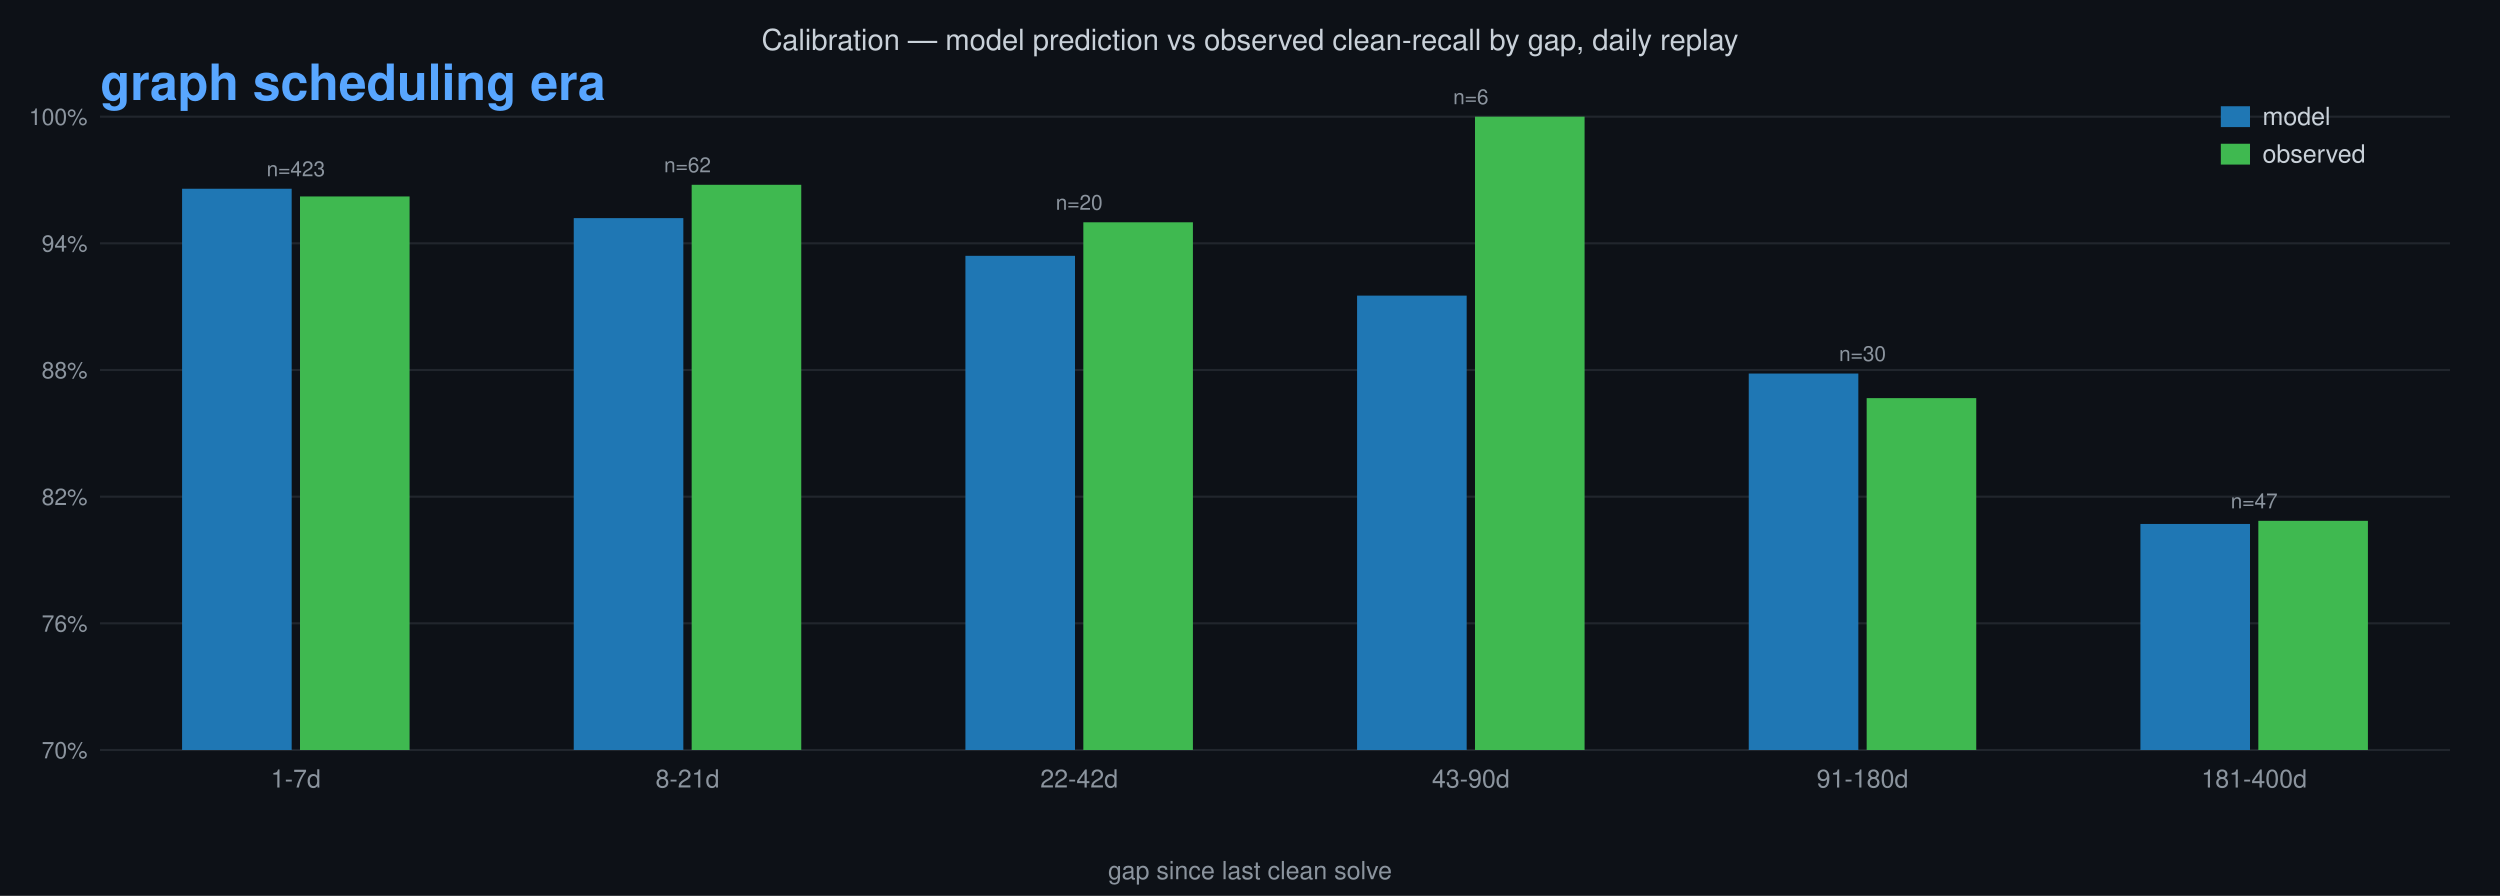
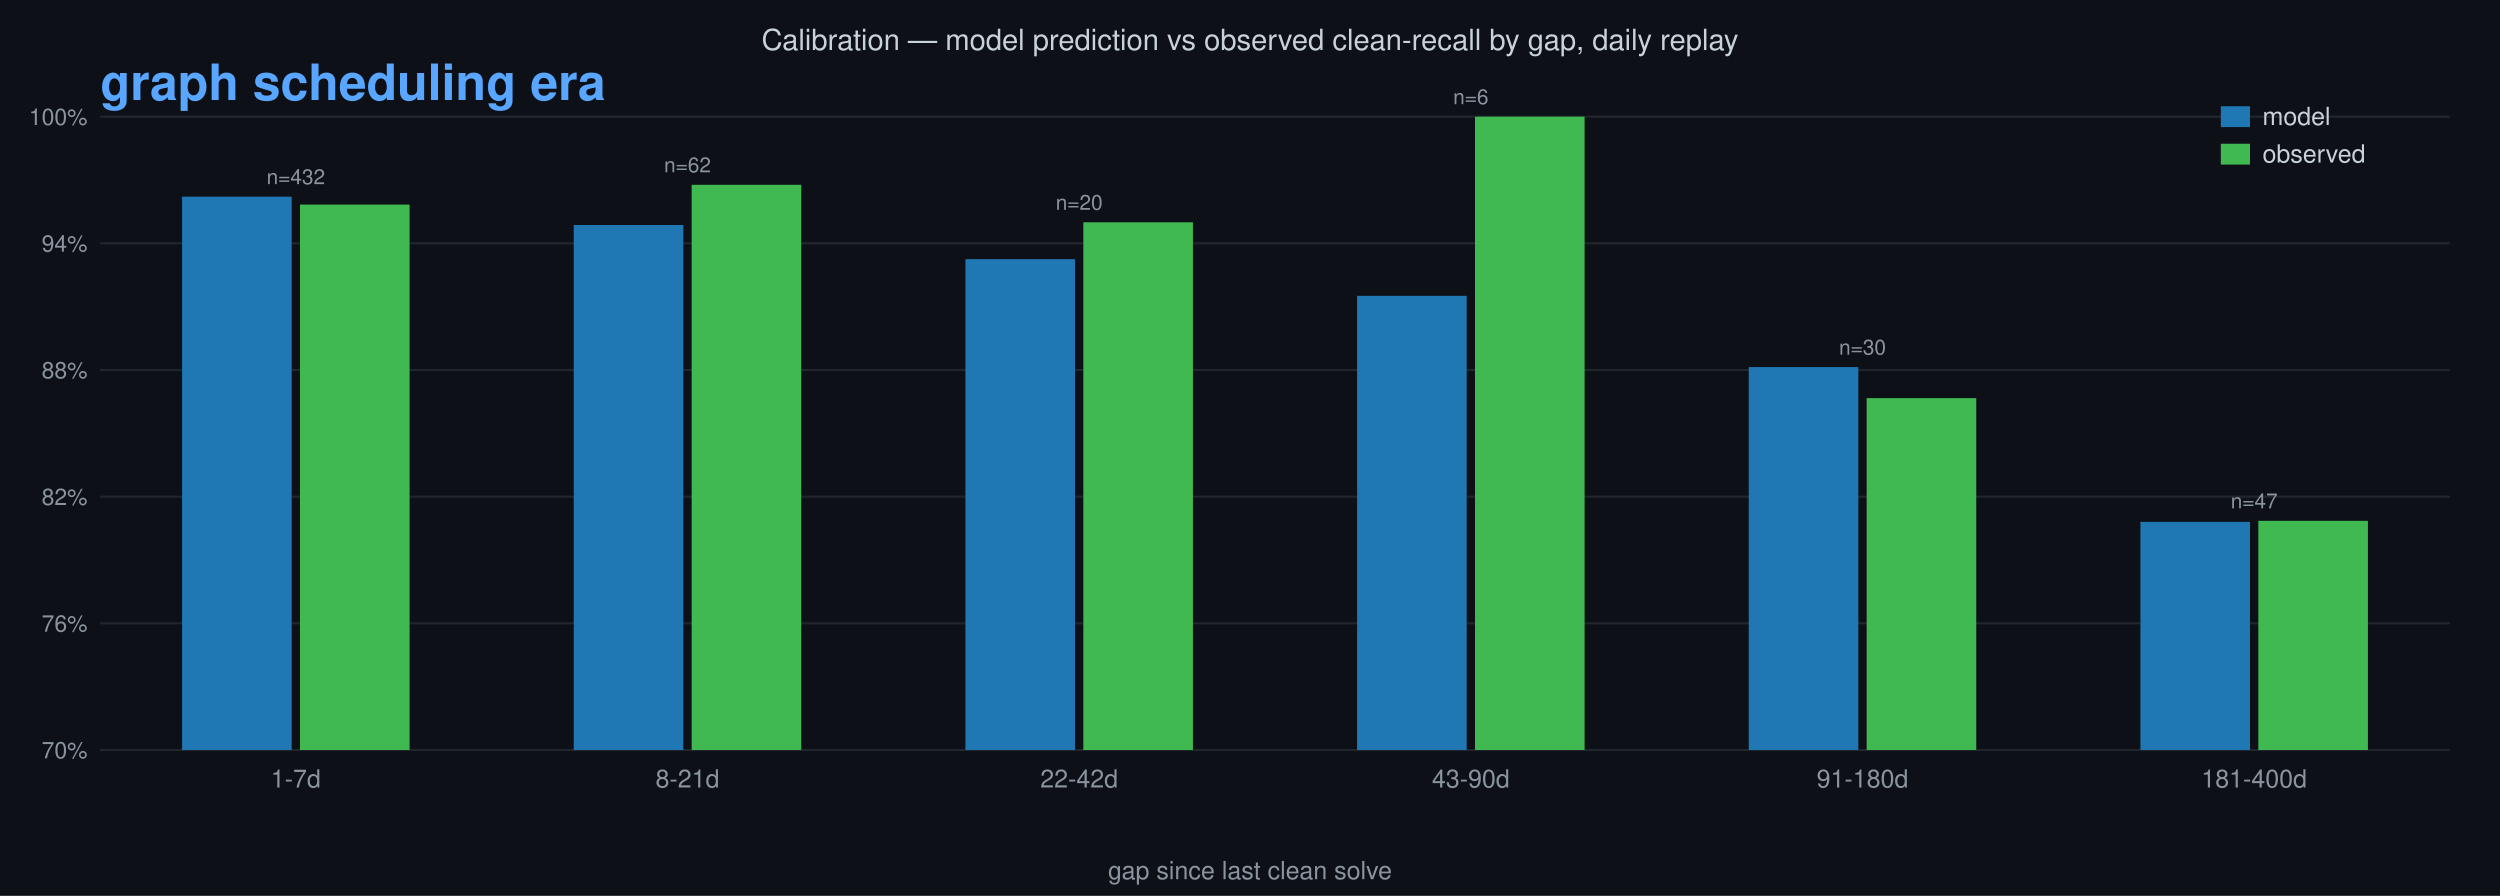
<svg xmlns="http://www.w3.org/2000/svg" viewBox="0 0 1200 430" font-family="Helvetica,sans-serif">
  <rect width="1200" height="430" fill="#0d1117" />
  <text x="600" y="24" text-anchor="middle" font-size="14" fill="#c9d1d9">Calibration — model prediction vs observed clean-recall by gap, daily replay</text>
-   <text x="48" y="48" text-anchor="start" font-size="24" font-weight="bold" fill="#8b949e" opacity="0">pre graph scheduling era<animate attributeName="opacity" calcMode="discrete" values="1;0" keyTimes="0;0.823" dur="10.0s" repeatCount="indefinite" />
+   <text x="48" y="48" text-anchor="start" font-size="24" font-weight="bold" fill="#8b949e" opacity="0">pre graph scheduling era<animate attributeName="opacity" calcMode="discrete" values="1;0" keyTimes="0;0.814" dur="10.0s" repeatCount="indefinite" />
  </text>
-   <text x="48" y="48" text-anchor="start" font-size="24" font-weight="bold" fill="#58a6ff" opacity="1">graph scheduling era<animate attributeName="opacity" calcMode="discrete" values="0;1" keyTimes="0;0.823" dur="10.0s" repeatCount="indefinite" />
+   <text x="48" y="48" text-anchor="start" font-size="24" font-weight="bold" fill="#58a6ff" opacity="1">graph scheduling era<animate attributeName="opacity" calcMode="discrete" values="0;1" keyTimes="0;0.814" dur="10.0s" repeatCount="indefinite" />
  </text>
  <line x1="48" y1="360.0" x2="1176" y2="360.0" stroke="#21262d" stroke-width="1" />
  <text x="42" y="364.0" text-anchor="end" font-size="11" fill="#8b949e">70%</text>
  <line x1="48" y1="299.2" x2="1176" y2="299.2" stroke="#21262d" stroke-width="1" />
  <text x="42" y="303.2" text-anchor="end" font-size="11" fill="#8b949e">76%</text>
  <line x1="48" y1="238.4" x2="1176" y2="238.4" stroke="#21262d" stroke-width="1" />
  <text x="42" y="242.4" text-anchor="end" font-size="11" fill="#8b949e">82%</text>
  <line x1="48" y1="177.6" x2="1176" y2="177.6" stroke="#21262d" stroke-width="1" />
  <text x="42" y="181.6" text-anchor="end" font-size="11" fill="#8b949e">88%</text>
  <line x1="48" y1="116.8" x2="1176" y2="116.8" stroke="#21262d" stroke-width="1" />
  <text x="42" y="120.8" text-anchor="end" font-size="11" fill="#8b949e">94%</text>
  <line x1="48" y1="56.0" x2="1176" y2="56.0" stroke="#21262d" stroke-width="1" />
  <text x="42" y="60.0" text-anchor="end" font-size="11" fill="#8b949e">100%</text>
-   <rect x="87.4" y="90.6" width="52.6" height="269.4" fill="#1f77b4">
-     <animate attributeName="y" calcMode="discrete" values="360.0;89.3;90.1;89.7;90.0;90.3;90.4;90.6;91.4;91.2;91.3;91.4;91.2;91.1;91.0;90.9;90.8;90.9;90.8;90.7;90.6;90.7;90.6" keyTimes="0;0.006;0.01;0.024;0.036;0.04;0.049;0.051;0.067;0.075;0.079;0.088;0.144;0.164;0.197;0.21;0.308;0.333;0.521;0.592;0.663;0.69;0.744" dur="10.0s" repeatCount="indefinite" />
-     <animate attributeName="height" calcMode="discrete" values="0.0;270.7;269.9;270.3;270.0;269.7;269.6;269.4;268.6;268.8;268.7;268.6;268.8;268.9;269.0;269.1;269.2;269.1;269.2;269.3;269.4;269.3;269.4" keyTimes="0;0.006;0.01;0.024;0.036;0.04;0.049;0.051;0.067;0.075;0.079;0.088;0.144;0.164;0.197;0.21;0.308;0.333;0.521;0.592;0.663;0.69;0.744" dur="10.0s" repeatCount="indefinite" />
+   <rect x="87.4" y="94.4" width="52.6" height="265.6" fill="#1f77b4">
+     <animate attributeName="y" calcMode="discrete" values="360.0;93.3;94.2;93.7;94.0;94.3;94.4;94.6;95.3;95.1;95.2;95.4;95.3;95.4;95.3;95.1;95.0;94.9;94.8;94.7;94.8;94.7;94.6;94.5;94.4;94.5;94.4" keyTimes="0;0.005;0.009;0.023;0.036;0.04;0.049;0.05;0.066;0.074;0.078;0.087;0.091;0.112;0.123;0.142;0.186;0.195;0.225;0.455;0.465;0.48;0.555;0.613;0.85;0.864;0.873" dur="10.0s" repeatCount="indefinite" />
+     <animate attributeName="height" calcMode="discrete" values="0.0;266.7;265.8;266.3;266.0;265.7;265.6;265.4;264.7;264.9;264.8;264.6;264.7;264.6;264.7;264.9;265.0;265.1;265.2;265.3;265.2;265.3;265.4;265.5;265.6;265.5;265.6" keyTimes="0;0.005;0.009;0.023;0.036;0.04;0.049;0.05;0.066;0.074;0.078;0.087;0.091;0.112;0.123;0.142;0.186;0.195;0.225;0.455;0.465;0.48;0.555;0.613;0.85;0.864;0.873" dur="10.0s" repeatCount="indefinite" />
  </rect>
-   <rect x="144.0" y="94.3" width="52.6" height="265.7" fill="#3fb950">
-     <animate attributeName="y" calcMode="discrete" values="360.0;56.0;69.9;80.1;77.1;76.1;75.1;73.8;72.1;71.0;70.2;69.9;83.2;82.2;81.2;86.0;84.5;83.5;83.0;82.3;81.5;80.0;79.2;87.0;85.7;84.1;83.2;82.7;81.8;81.4;80.5;83.0;82.7;82.2;81.7;84.0;83.6;83.0;82.1;81.9;81.3;83.5;83.0;82.5;82.3;82.2;82.1;82.0;81.9;81.7;81.6;81.5;81.3;81.1;85.8;85.6;85.4;85.2;89.7;94.3" keyTimes="0;0.006;0.125;0.144;0.164;0.188;0.197;0.21;0.227;0.277;0.291;0.308;0.323;0.333;0.339;0.358;0.374;0.391;0.398;0.408;0.419;0.429;0.439;0.448;0.46;0.47;0.486;0.501;0.51;0.521;0.533;0.546;0.561;0.567;0.578;0.592;0.611;0.62;0.637;0.648;0.657;0.663;0.676;0.684;0.692;0.744;0.746;0.747;0.772;0.805;0.841;0.846;0.859;0.867;0.873;0.882;0.891;0.895;0.911;0.918" dur="10.0s" repeatCount="indefinite" />
-     <animate attributeName="height" calcMode="discrete" values="0.0;304.0;290.1;279.9;282.9;283.9;284.9;286.2;287.9;289.0;289.8;290.1;276.8;277.8;278.8;274.0;275.5;276.5;277.0;277.7;278.5;280.0;280.8;273.0;274.3;275.9;276.8;277.3;278.2;278.6;279.5;277.0;277.3;277.8;278.3;276.0;276.4;277.0;277.9;278.1;278.7;276.5;277.0;277.5;277.7;277.8;277.9;278.0;278.1;278.3;278.4;278.5;278.7;278.9;274.2;274.4;274.6;274.8;270.3;265.7" keyTimes="0;0.006;0.125;0.144;0.164;0.188;0.197;0.21;0.227;0.277;0.291;0.308;0.323;0.333;0.339;0.358;0.374;0.391;0.398;0.408;0.419;0.429;0.439;0.448;0.46;0.47;0.486;0.501;0.51;0.521;0.533;0.546;0.561;0.567;0.578;0.592;0.611;0.62;0.637;0.648;0.657;0.663;0.676;0.684;0.692;0.744;0.746;0.747;0.772;0.805;0.841;0.846;0.859;0.867;0.873;0.882;0.891;0.895;0.911;0.918" dur="10.0s" repeatCount="indefinite" />
+   <rect x="144.0" y="98.2" width="52.6" height="261.8" fill="#3fb950">
+     <animate attributeName="y" calcMode="discrete" values="360.0;56.0;69.9;80.1;77.1;76.1;75.1;73.8;72.1;71.0;70.2;69.9;83.2;82.2;81.2;86.0;84.5;83.5;83.0;82.3;81.5;80.0;79.2;87.0;85.7;84.1;83.2;82.7;81.8;81.4;80.5;83.0;82.7;82.2;81.7;84.0;83.6;83.0;82.1;81.9;81.3;83.5;83.0;82.5;82.3;82.2;82.1;82.0;81.9;81.7;81.6;81.5;81.3;81.1;85.8;85.6;85.4;85.2;89.7;91.8;98.2" keyTimes="0;0.005;0.123;0.142;0.162;0.186;0.195;0.207;0.225;0.274;0.288;0.304;0.32;0.33;0.335;0.354;0.37;0.386;0.394;0.404;0.414;0.424;0.434;0.443;0.455;0.465;0.48;0.495;0.504;0.516;0.527;0.54;0.555;0.561;0.571;0.585;0.604;0.613;0.63;0.64;0.649;0.656;0.668;0.676;0.684;0.736;0.737;0.739;0.764;0.796;0.832;0.837;0.85;0.857;0.864;0.873;0.882;0.886;0.901;0.908;0.915" dur="10.0s" repeatCount="indefinite" />
+     <animate attributeName="height" calcMode="discrete" values="0.0;304.0;290.1;279.9;282.9;283.9;284.9;286.2;287.9;289.0;289.8;290.1;276.8;277.8;278.8;274.0;275.5;276.5;277.0;277.7;278.5;280.0;280.8;273.0;274.3;275.9;276.8;277.3;278.2;278.6;279.5;277.0;277.3;277.8;278.3;276.0;276.4;277.0;277.9;278.1;278.7;276.5;277.0;277.5;277.7;277.8;277.9;278.0;278.1;278.3;278.4;278.5;278.7;278.9;274.2;274.4;274.6;274.8;270.3;268.2;261.8" keyTimes="0;0.005;0.123;0.142;0.162;0.186;0.195;0.207;0.225;0.274;0.288;0.304;0.32;0.33;0.335;0.354;0.37;0.386;0.394;0.404;0.414;0.424;0.434;0.443;0.455;0.465;0.48;0.495;0.504;0.516;0.527;0.54;0.555;0.561;0.571;0.585;0.604;0.613;0.63;0.64;0.649;0.656;0.668;0.676;0.684;0.736;0.737;0.739;0.764;0.796;0.832;0.837;0.85;0.857;0.864;0.873;0.882;0.886;0.901;0.908;0.915" dur="10.0s" repeatCount="indefinite" />
  </rect>
  <text x="142.0" y="378" text-anchor="middle" font-size="12" fill="#8b949e">1-7d</text>
-   <text x="142.0" y="84.6" text-anchor="middle" font-size="10" fill="#8b949e" opacity="1">n=423<animate attributeName="opacity" calcMode="discrete" values="0;1" keyTimes="0;0.918" dur="10.0s" repeatCount="indefinite" />
+   <text x="142.0" y="88.4" text-anchor="middle" font-size="10" fill="#8b949e" opacity="1">n=432<animate attributeName="opacity" calcMode="discrete" values="0;1" keyTimes="0;0.915" dur="10.0s" repeatCount="indefinite" />
  </text>
-   <rect x="275.4" y="104.7" width="52.6" height="255.3" fill="#1f77b4">
-     <animate attributeName="y" calcMode="discrete" values="360.0;100.6;102.8;101.9;103.1;103.9;105.5;104.9;105.4;106.7;107.4;108.2;106.8;106.9;107.1;107.5;107.0;106.5;106.0;105.8;105.6;105.7;106.1;106.4;106.2;106.1;106.2;106.1;106.0;105.8;105.5;105.3;105.2;104.9;104.7" keyTimes="0;0.062;0.075;0.079;0.092;0.113;0.125;0.144;0.188;0.197;0.21;0.277;0.291;0.308;0.323;0.339;0.358;0.374;0.398;0.408;0.419;0.429;0.439;0.448;0.46;0.47;0.486;0.546;0.567;0.578;0.62;0.663;0.684;0.697;0.895" dur="10.0s" repeatCount="indefinite" />
-     <animate attributeName="height" calcMode="discrete" values="0.0;259.4;257.2;258.1;256.9;256.1;254.5;255.1;254.6;253.3;252.6;251.8;253.2;253.1;252.9;252.5;253.0;253.5;254.0;254.2;254.4;254.3;253.9;253.6;253.8;253.9;253.8;253.9;254.0;254.2;254.5;254.7;254.8;255.1;255.3" keyTimes="0;0.062;0.075;0.079;0.092;0.113;0.125;0.144;0.188;0.197;0.21;0.277;0.291;0.308;0.323;0.339;0.358;0.374;0.398;0.408;0.419;0.429;0.439;0.448;0.46;0.47;0.486;0.546;0.567;0.578;0.62;0.663;0.684;0.697;0.895" dur="10.0s" repeatCount="indefinite" />
+   <rect x="275.4" y="108.0" width="52.6" height="252.0" fill="#1f77b4">
+     <animate attributeName="y" calcMode="discrete" values="360.0;104.3;106.5;105.6;106.9;107.6;109.2;108.7;109.1;110.4;111.0;111.9;110.5;110.6;110.8;111.2;110.6;110.1;109.6;109.4;109.2;109.6;109.9;109.7;109.6;109.7;109.6;109.5;109.3;108.9;108.7;108.6;108.2;108.0" keyTimes="0;0.061;0.074;0.078;0.091;0.112;0.123;0.142;0.186;0.195;0.207;0.274;0.288;0.304;0.32;0.335;0.354;0.37;0.394;0.404;0.414;0.434;0.443;0.455;0.465;0.48;0.54;0.561;0.571;0.613;0.656;0.676;0.689;0.886" dur="10.0s" repeatCount="indefinite" />
+     <animate attributeName="height" calcMode="discrete" values="0.0;255.7;253.5;254.4;253.1;252.4;250.8;251.3;250.9;249.6;249.0;248.1;249.5;249.4;249.2;248.8;249.4;249.9;250.4;250.6;250.8;250.4;250.1;250.3;250.4;250.3;250.4;250.5;250.7;251.1;251.3;251.4;251.8;252.0" keyTimes="0;0.061;0.074;0.078;0.091;0.112;0.123;0.142;0.186;0.195;0.207;0.274;0.288;0.304;0.32;0.335;0.354;0.37;0.394;0.404;0.414;0.434;0.443;0.455;0.465;0.48;0.54;0.561;0.571;0.613;0.656;0.676;0.689;0.886" dur="10.0s" repeatCount="indefinite" />
  </rect>
  <rect x="332.0" y="88.7" width="52.6" height="271.3" fill="#3fb950">
-     <animate attributeName="y" calcMode="discrete" values="360.0;56.0;102.1;98.2;92.2;89.8;88.7;87.7;85.0;81.3;80.7;79.6;100.1;98.2;97.4;96.5;95.7;95.0;92.2;90.9;90.4;89.2;88.7" keyTimes="0;0.062;0.339;0.358;0.374;0.398;0.408;0.419;0.429;0.439;0.448;0.46;0.47;0.486;0.501;0.546;0.567;0.578;0.62;0.663;0.684;0.697;0.895" dur="10.0s" repeatCount="indefinite" />
-     <animate attributeName="height" calcMode="discrete" values="0.0;304.0;257.9;261.8;267.8;270.2;271.3;272.3;275.0;278.7;279.3;280.4;259.9;261.8;262.6;263.5;264.3;265.0;267.8;269.1;269.6;270.8;271.3" keyTimes="0;0.062;0.339;0.358;0.374;0.398;0.408;0.419;0.429;0.439;0.448;0.46;0.47;0.486;0.501;0.546;0.567;0.578;0.62;0.663;0.684;0.697;0.895" dur="10.0s" repeatCount="indefinite" />
+     <animate attributeName="y" calcMode="discrete" values="360.0;56.0;102.1;98.2;92.2;89.8;88.7;87.7;85.0;81.3;80.7;79.6;100.1;98.2;97.4;96.5;95.7;95.0;92.2;90.9;90.4;89.2;88.7" keyTimes="0;0.061;0.335;0.354;0.37;0.394;0.404;0.414;0.424;0.434;0.443;0.455;0.465;0.48;0.495;0.54;0.561;0.571;0.613;0.656;0.676;0.689;0.886" dur="10.0s" repeatCount="indefinite" />
+     <animate attributeName="height" calcMode="discrete" values="0.0;304.0;257.9;261.8;267.8;270.2;271.3;272.3;275.0;278.7;279.3;280.4;259.9;261.8;262.6;263.5;264.3;265.0;267.8;269.1;269.6;270.8;271.3" keyTimes="0;0.061;0.335;0.354;0.37;0.394;0.404;0.414;0.424;0.434;0.443;0.455;0.465;0.48;0.495;0.54;0.561;0.571;0.613;0.656;0.676;0.689;0.886" dur="10.0s" repeatCount="indefinite" />
  </rect>
  <text x="330.0" y="378" text-anchor="middle" font-size="12" fill="#8b949e">8-21d</text>
-   <text x="330.0" y="82.7" text-anchor="middle" font-size="10" fill="#8b949e" opacity="1">n=62<animate attributeName="opacity" calcMode="discrete" values="0;1" keyTimes="0;0.918" dur="10.0s" repeatCount="indefinite" />
+   <text x="330.0" y="82.7" text-anchor="middle" font-size="10" fill="#8b949e" opacity="1">n=62<animate attributeName="opacity" calcMode="discrete" values="0;1" keyTimes="0;0.915" dur="10.0s" repeatCount="indefinite" />
  </text>
-   <rect x="463.4" y="122.8" width="52.6" height="237.2" fill="#1f77b4">
-     <animate attributeName="y" calcMode="discrete" values="360.0;125.7;122.9;125.0;129.0;130.3;127.3;125.7;123.2;120.1;121.5;122.8" keyTimes="0;0.358;0.398;0.533;0.592;0.611;0.7;0.763;0.767;0.823;0.873;0.882" dur="10.0s" repeatCount="indefinite" />
-     <animate attributeName="height" calcMode="discrete" values="0.0;234.3;237.1;235.0;231.0;229.7;232.7;234.3;236.8;239.9;238.5;237.2" keyTimes="0;0.358;0.398;0.533;0.592;0.611;0.7;0.763;0.767;0.823;0.873;0.882" dur="10.0s" repeatCount="indefinite" />
+   <rect x="463.4" y="124.4" width="52.6" height="235.6" fill="#1f77b4">
+     <animate attributeName="y" calcMode="discrete" values="360.0;129.2;126.3;128.5;132.3;133.6;130.3;128.4;125.6;121.9;121.8;123.3;124.4" keyTimes="0;0.354;0.394;0.527;0.585;0.604;0.693;0.755;0.759;0.814;0.829;0.864;0.873" dur="10.0s" repeatCount="indefinite" />
+     <animate attributeName="height" calcMode="discrete" values="0.0;230.8;233.7;231.5;227.7;226.4;229.7;231.6;234.4;238.1;238.2;236.7;235.6" keyTimes="0;0.354;0.394;0.527;0.585;0.604;0.693;0.755;0.759;0.814;0.829;0.864;0.873" dur="10.0s" repeatCount="indefinite" />
  </rect>
  <rect x="520.0" y="106.7" width="52.6" height="253.3" fill="#3fb950">
-     <animate attributeName="y" calcMode="discrete" values="360.0;56.0;224.9;200.8;182.7;168.6;140.4;119.3;115.6;112.3;106.7" keyTimes="0;0.358;0.592;0.611;0.7;0.763;0.767;0.823;0.838;0.873;0.882" dur="10.0s" repeatCount="indefinite" />
-     <animate attributeName="height" calcMode="discrete" values="0.0;304.0;135.1;159.2;177.3;191.4;219.6;240.7;244.4;247.7;253.3" keyTimes="0;0.358;0.592;0.611;0.7;0.763;0.767;0.823;0.838;0.873;0.882" dur="10.0s" repeatCount="indefinite" />
+     <animate attributeName="y" calcMode="discrete" values="360.0;56.0;224.9;200.8;182.7;168.6;140.4;119.3;115.6;112.3;106.7" keyTimes="0;0.354;0.585;0.604;0.693;0.755;0.759;0.814;0.829;0.864;0.873" dur="10.0s" repeatCount="indefinite" />
+     <animate attributeName="height" calcMode="discrete" values="0.0;304.0;135.1;159.2;177.3;191.4;219.6;240.7;244.4;247.7;253.3" keyTimes="0;0.354;0.585;0.604;0.693;0.755;0.759;0.814;0.829;0.864;0.873" dur="10.0s" repeatCount="indefinite" />
  </rect>
  <text x="518.0" y="378" text-anchor="middle" font-size="12" fill="#8b949e">22-42d</text>
-   <text x="518.0" y="100.7" text-anchor="middle" font-size="10" fill="#8b949e" opacity="1">n=20<animate attributeName="opacity" calcMode="discrete" values="0;1" keyTimes="0;0.918" dur="10.0s" repeatCount="indefinite" />
+   <text x="518.0" y="100.7" text-anchor="middle" font-size="10" fill="#8b949e" opacity="1">n=20<animate attributeName="opacity" calcMode="discrete" values="0;1" keyTimes="0;0.915" dur="10.0s" repeatCount="indefinite" />
  </text>
-   <rect x="651.4" y="141.9" width="52.6" height="218.1" fill="#1f77b4">
-     <animate attributeName="y" calcMode="discrete" values="360.0;144.6;144.1;145.0;141.9" keyTimes="0;0.592;0.611;0.684;0.796" dur="10.0s" repeatCount="indefinite" />
-     <animate attributeName="height" calcMode="discrete" values="0.0;215.4;215.9;215.0;218.1" keyTimes="0;0.592;0.611;0.684;0.796" dur="10.0s" repeatCount="indefinite" />
+   <rect x="651.4" y="142.0" width="52.6" height="218.0" fill="#1f77b4">
+     <animate attributeName="y" calcMode="discrete" values="360.0;147.8;147.1;148.0;142.0" keyTimes="0;0.585;0.604;0.676;0.787" dur="10.0s" repeatCount="indefinite" />
+     <animate attributeName="height" calcMode="discrete" values="0.0;212.2;212.9;212.0;218.0" keyTimes="0;0.585;0.604;0.676;0.787" dur="10.0s" repeatCount="indefinite" />
  </rect>
  <rect x="708.0" y="56.0" width="52.6" height="304.0" fill="#3fb950">
-     <animate attributeName="y" calcMode="discrete" values="360.0;56.0" keyTimes="0;0.592" dur="10.0s" repeatCount="indefinite" />
-     <animate attributeName="height" calcMode="discrete" values="0.0;304.0" keyTimes="0;0.592" dur="10.0s" repeatCount="indefinite" />
+     <animate attributeName="y" calcMode="discrete" values="360.0;56.0" keyTimes="0;0.585" dur="10.0s" repeatCount="indefinite" />
+     <animate attributeName="height" calcMode="discrete" values="0.0;304.0" keyTimes="0;0.585" dur="10.0s" repeatCount="indefinite" />
  </rect>
  <text x="706.0" y="378" text-anchor="middle" font-size="12" fill="#8b949e">43-90d</text>
-   <text x="706.0" y="50.0" text-anchor="middle" font-size="10" fill="#8b949e" opacity="1">n=6<animate attributeName="opacity" calcMode="discrete" values="0;1" keyTimes="0;0.918" dur="10.0s" repeatCount="indefinite" />
+   <text x="706.0" y="50.0" text-anchor="middle" font-size="10" fill="#8b949e" opacity="1">n=6<animate attributeName="opacity" calcMode="discrete" values="0;1" keyTimes="0;0.915" dur="10.0s" repeatCount="indefinite" />
  </text>
-   <rect x="839.4" y="179.3" width="52.6" height="180.7" fill="#1f77b4">
-     <animate attributeName="y" calcMode="discrete" values="360.0;159.5;170.8;172.6;176.2;181.4;182.4;185.2;181.8;178.2;177.7;177.1;174.8;175.2;175.5;175.7;176.3;178.6;179.3" keyTimes="0;0.735;0.739;0.744;0.746;0.747;0.752;0.761;0.764;0.796;0.805;0.823;0.841;0.846;0.859;0.873;0.891;0.895;0.911" dur="10.0s" repeatCount="indefinite" />
-     <animate attributeName="height" calcMode="discrete" values="0.0;200.5;189.2;187.4;183.8;178.6;177.6;174.8;178.2;181.8;182.3;182.9;185.2;184.8;184.5;184.3;183.7;181.4;180.7" keyTimes="0;0.735;0.739;0.744;0.746;0.747;0.752;0.761;0.764;0.796;0.805;0.823;0.841;0.846;0.859;0.873;0.891;0.895;0.911" dur="10.0s" repeatCount="indefinite" />
+   <rect x="839.4" y="176.2" width="52.6" height="183.8" fill="#1f77b4">
+     <animate attributeName="y" calcMode="discrete" values="360.0;152.8;166.0;168.1;172.5;178.2;179.2;182.3;178.2;174.6;174.1;173.3;170.9;171.4;171.7;172.1;172.7;175.3;176.2" keyTimes="0;0.727;0.731;0.736;0.737;0.739;0.744;0.753;0.756;0.787;0.796;0.814;0.832;0.837;0.85;0.864;0.882;0.886;0.901" dur="10.0s" repeatCount="indefinite" />
+     <animate attributeName="height" calcMode="discrete" values="0.0;207.2;194.0;191.9;187.5;181.8;180.8;177.7;181.8;185.4;185.9;186.7;189.1;188.6;188.3;187.9;187.3;184.7;183.8" keyTimes="0;0.727;0.731;0.736;0.737;0.739;0.744;0.753;0.756;0.787;0.796;0.814;0.832;0.837;0.85;0.864;0.882;0.886;0.901" dur="10.0s" repeatCount="indefinite" />
  </rect>
  <rect x="896.0" y="191.1" width="52.6" height="168.9" fill="#3fb950">
-     <animate attributeName="y" calcMode="discrete" values="360.0;56.0;128.4;119.3;162.7;157.3;152.5;148.1;144.1;140.4;172.9;168.6;160.8;191.1" keyTimes="0;0.735;0.761;0.764;0.796;0.805;0.823;0.841;0.846;0.859;0.873;0.891;0.895;0.911" dur="10.0s" repeatCount="indefinite" />
-     <animate attributeName="height" calcMode="discrete" values="0.0;304.0;231.6;240.7;197.3;202.7;207.5;211.9;215.9;219.6;187.1;191.4;199.2;168.9" keyTimes="0;0.735;0.761;0.764;0.796;0.805;0.823;0.841;0.846;0.859;0.873;0.891;0.895;0.911" dur="10.0s" repeatCount="indefinite" />
+     <animate attributeName="y" calcMode="discrete" values="360.0;56.0;128.4;119.3;162.7;157.3;152.5;148.1;144.1;140.4;172.9;168.6;160.8;191.1" keyTimes="0;0.727;0.753;0.756;0.787;0.796;0.814;0.832;0.837;0.85;0.864;0.882;0.886;0.901" dur="10.0s" repeatCount="indefinite" />
+     <animate attributeName="height" calcMode="discrete" values="0.0;304.0;231.6;240.7;197.3;202.7;207.5;211.9;215.9;219.6;187.1;191.4;199.2;168.9" keyTimes="0;0.727;0.753;0.756;0.787;0.796;0.814;0.832;0.837;0.85;0.864;0.882;0.886;0.901" dur="10.0s" repeatCount="indefinite" />
  </rect>
  <text x="894.0" y="378" text-anchor="middle" font-size="12" fill="#8b949e">91-180d</text>
-   <text x="894.0" y="173.3" text-anchor="middle" font-size="10" fill="#8b949e" opacity="1">n=30<animate attributeName="opacity" calcMode="discrete" values="0;1" keyTimes="0;0.918" dur="10.0s" repeatCount="indefinite" />
+   <text x="894.0" y="170.2" text-anchor="middle" font-size="10" fill="#8b949e" opacity="1">n=30<animate attributeName="opacity" calcMode="discrete" values="0;1" keyTimes="0;0.915" dur="10.0s" repeatCount="indefinite" />
  </text>
-   <rect x="1027.4" y="251.5" width="52.6" height="108.5" fill="#1f77b4">
-     <animate attributeName="y" calcMode="discrete" values="360.0;232.3;236.4;233.4;246.0;240.5;242.3;245.5;249.4;250.2;251.6;251.7;252.3;251.9;251.5" keyTimes="0;0.763;0.764;0.796;0.805;0.823;0.838;0.841;0.846;0.859;0.867;0.873;0.882;0.891;0.895" dur="10.0s" repeatCount="indefinite" />
-     <animate attributeName="height" calcMode="discrete" values="0.0;127.7;123.6;126.6;114.0;119.5;117.7;114.5;110.6;109.8;108.4;108.3;107.7;108.1;108.5" keyTimes="0;0.763;0.764;0.796;0.805;0.823;0.838;0.841;0.846;0.859;0.867;0.873;0.882;0.891;0.895" dur="10.0s" repeatCount="indefinite" />
+   <rect x="1027.4" y="250.5" width="52.6" height="109.5" fill="#1f77b4">
+     <animate attributeName="y" calcMode="discrete" values="360.0;234.3;238.3;233.7;246.6;238.9;240.9;244.4;248.6;249.4;251.1;251.0;251.6;251.1;250.5" keyTimes="0;0.755;0.756;0.787;0.796;0.814;0.829;0.832;0.837;0.85;0.857;0.864;0.873;0.882;0.886" dur="10.0s" repeatCount="indefinite" />
+     <animate attributeName="height" calcMode="discrete" values="0.0;125.7;121.7;126.3;113.4;121.1;119.1;115.6;111.4;110.6;108.9;109.0;108.4;108.9;109.5" keyTimes="0;0.755;0.756;0.787;0.796;0.814;0.829;0.832;0.837;0.85;0.857;0.864;0.873;0.882;0.886" dur="10.0s" repeatCount="indefinite" />
  </rect>
  <rect x="1084.0" y="250.0" width="52.6" height="110.0" fill="#3fb950">
-     <animate attributeName="y" calcMode="discrete" values="360.0;56.0;258.7;234.8;224.9;258.7;211.9;195.8;214.3;229.7;253.7;263.3;250.0" keyTimes="0;0.763;0.805;0.823;0.838;0.841;0.846;0.859;0.867;0.873;0.882;0.891;0.895" dur="10.0s" repeatCount="indefinite" />
-     <animate attributeName="height" calcMode="discrete" values="0.0;304.0;101.3;125.2;135.1;101.3;148.1;164.2;145.7;130.3;106.3;96.7;110.0" keyTimes="0;0.763;0.805;0.823;0.838;0.841;0.846;0.859;0.867;0.873;0.882;0.891;0.895" dur="10.0s" repeatCount="indefinite" />
+     <animate attributeName="y" calcMode="discrete" values="360.0;56.0;258.7;234.8;224.9;258.7;211.9;195.8;214.3;229.7;253.7;263.3;250.0" keyTimes="0;0.755;0.796;0.814;0.829;0.832;0.837;0.85;0.857;0.864;0.873;0.882;0.886" dur="10.0s" repeatCount="indefinite" />
+     <animate attributeName="height" calcMode="discrete" values="0.0;304.0;101.3;125.2;135.1;101.3;148.1;164.2;145.7;130.3;106.3;96.7;110.0" keyTimes="0;0.755;0.796;0.814;0.829;0.832;0.837;0.85;0.857;0.864;0.873;0.882;0.886" dur="10.0s" repeatCount="indefinite" />
  </rect>
  <text x="1082.0" y="378" text-anchor="middle" font-size="12" fill="#8b949e">181-400d</text>
-   <text x="1082.0" y="244.0" text-anchor="middle" font-size="10" fill="#8b949e" opacity="1">n=47<animate attributeName="opacity" calcMode="discrete" values="0;1" keyTimes="0;0.918" dur="10.0s" repeatCount="indefinite" />
+   <text x="1082.0" y="244.0" text-anchor="middle" font-size="10" fill="#8b949e" opacity="1">n=47<animate attributeName="opacity" calcMode="discrete" values="0;1" keyTimes="0;0.915" dur="10.0s" repeatCount="indefinite" />
  </text>
  <rect x="1066" y="51" width="14" height="10" fill="#1f77b4" />
  <text x="1086" y="60" font-size="12" fill="#c9d1d9">model</text>
  <rect x="1066" y="69" width="14" height="10" fill="#3fb950" />
  <text x="1086" y="78" font-size="12" fill="#c9d1d9">observed</text>
  <text x="600" y="422" text-anchor="middle" font-size="12" fill="#8b949e">gap since last clean solve</text>
-   <text x="1176" y="24" fill="#c9d1d9" font-size="14" text-anchor="end" opacity="0">sep '25<animate attributeName="opacity" calcMode="discrete" values="1;0" keyTimes="0;0.125" dur="10.0s" repeatCount="indefinite" />
+   <text x="1176" y="24" fill="#c9d1d9" font-size="14" text-anchor="end" opacity="0">sep '25<animate attributeName="opacity" calcMode="discrete" values="1;0" keyTimes="0;0.123" dur="10.0s" repeatCount="indefinite" />
  </text>
-   <text x="1176" y="24" fill="#c9d1d9" font-size="14" text-anchor="end" opacity="0">oct '25<animate attributeName="opacity" calcMode="discrete" values="0;1;0" keyTimes="0;0.125;0.561" dur="10.0s" repeatCount="indefinite" />
+   <text x="1176" y="24" fill="#c9d1d9" font-size="14" text-anchor="end" opacity="0">oct '25<animate attributeName="opacity" calcMode="discrete" values="0;1;0" keyTimes="0;0.123;0.555" dur="10.0s" repeatCount="indefinite" />
  </text>
-   <text x="1176" y="24" fill="#c9d1d9" font-size="14" text-anchor="end" opacity="0">nov '25<animate attributeName="opacity" calcMode="discrete" values="0;1;0" keyTimes="0;0.561;0.7" dur="10.0s" repeatCount="indefinite" />
+   <text x="1176" y="24" fill="#c9d1d9" font-size="14" text-anchor="end" opacity="0">nov '25<animate attributeName="opacity" calcMode="discrete" values="0;1;0" keyTimes="0;0.555;0.692" dur="10.0s" repeatCount="indefinite" />
  </text>
-   <text x="1176" y="24" fill="#c9d1d9" font-size="14" text-anchor="end" opacity="0">dec '25<animate attributeName="opacity" calcMode="discrete" values="0;1;0" keyTimes="0;0.7;0.71" dur="10.0s" repeatCount="indefinite" />
+   <text x="1176" y="24" fill="#c9d1d9" font-size="14" text-anchor="end" opacity="0">dec '25<animate attributeName="opacity" calcMode="discrete" values="0;1;0" keyTimes="0;0.692;0.703" dur="10.0s" repeatCount="indefinite" />
  </text>
-   <text x="1176" y="24" fill="#c9d1d9" font-size="14" text-anchor="end" opacity="0">jan '26<animate attributeName="opacity" calcMode="discrete" values="0;1;0" keyTimes="0;0.71;0.72" dur="10.0s" repeatCount="indefinite" />
+   <text x="1176" y="24" fill="#c9d1d9" font-size="14" text-anchor="end" opacity="0">jan '26<animate attributeName="opacity" calcMode="discrete" values="0;1;0" keyTimes="0;0.703;0.712" dur="10.0s" repeatCount="indefinite" />
  </text>
-   <text x="1176" y="24" fill="#c9d1d9" font-size="14" text-anchor="end" opacity="0">feb '26<animate attributeName="opacity" calcMode="discrete" values="0;1;0" keyTimes="0;0.72;0.729" dur="10.0s" repeatCount="indefinite" />
+   <text x="1176" y="24" fill="#c9d1d9" font-size="14" text-anchor="end" opacity="0">feb '26<animate attributeName="opacity" calcMode="discrete" values="0;1;0" keyTimes="0;0.712;0.721" dur="10.0s" repeatCount="indefinite" />
  </text>
-   <text x="1176" y="24" fill="#c9d1d9" font-size="14" text-anchor="end" opacity="0">mar '26<animate attributeName="opacity" calcMode="discrete" values="0;1;0" keyTimes="0;0.729;0.756" dur="10.0s" repeatCount="indefinite" />
+   <text x="1176" y="24" fill="#c9d1d9" font-size="14" text-anchor="end" opacity="0">mar '26<animate attributeName="opacity" calcMode="discrete" values="0;1;0" keyTimes="0;0.721;0.748" dur="10.0s" repeatCount="indefinite" />
  </text>
-   <text x="1176" y="24" fill="#c9d1d9" font-size="14" text-anchor="end" opacity="0">apr '26<animate attributeName="opacity" calcMode="discrete" values="0;1;0" keyTimes="0;0.756;0.776" dur="10.0s" repeatCount="indefinite" />
+   <text x="1176" y="24" fill="#c9d1d9" font-size="14" text-anchor="end" opacity="0">apr '26<animate attributeName="opacity" calcMode="discrete" values="0;1;0" keyTimes="0;0.748;0.768" dur="10.0s" repeatCount="indefinite" />
  </text>
-   <text x="1176" y="24" fill="#c9d1d9" font-size="14" text-anchor="end" opacity="0">may '26<animate attributeName="opacity" calcMode="discrete" values="0;1;0" keyTimes="0;0.776;0.786" dur="10.0s" repeatCount="indefinite" />
+   <text x="1176" y="24" fill="#c9d1d9" font-size="14" text-anchor="end" opacity="0">may '26<animate attributeName="opacity" calcMode="discrete" values="0;1;0" keyTimes="0;0.768;0.777" dur="10.0s" repeatCount="indefinite" />
  </text>
-   <text x="1176" y="24" fill="#c9d1d9" font-size="14" text-anchor="end" opacity="0">jun '26<animate attributeName="opacity" calcMode="discrete" values="0;1;0" keyTimes="0;0.786;0.795" dur="10.0s" repeatCount="indefinite" />
+   <text x="1176" y="24" fill="#c9d1d9" font-size="14" text-anchor="end" opacity="0">jun '26<animate attributeName="opacity" calcMode="discrete" values="0;1;0" keyTimes="0;0.777;0.787" dur="10.0s" repeatCount="indefinite" />
  </text>
-   <text x="1176" y="24" fill="#c9d1d9" font-size="14" text-anchor="end" opacity="0">jul '26<animate attributeName="opacity" calcMode="discrete" values="0;1;0" keyTimes="0;0.795;0.821" dur="10.0s" repeatCount="indefinite" />
+   <text x="1176" y="24" fill="#c9d1d9" font-size="14" text-anchor="end" opacity="0">jul '26<animate attributeName="opacity" calcMode="discrete" values="0;1;0" keyTimes="0;0.787;0.812" dur="10.0s" repeatCount="indefinite" />
  </text>
-   <text x="1176" y="24" fill="#c9d1d9" font-size="14" text-anchor="end" opacity="0">aug '26<animate attributeName="opacity" calcMode="discrete" values="0;1" keyTimes="0;0.821" dur="10.0s" repeatCount="indefinite" />
+   <text x="1176" y="24" fill="#c9d1d9" font-size="14" text-anchor="end" opacity="0">aug '26<animate attributeName="opacity" calcMode="discrete" values="0;1" keyTimes="0;0.812" dur="10.0s" repeatCount="indefinite" />
  </text>
  <rect width="1200" height="430" fill="#0d1117" opacity="0" pointer-events="none">
    <animate attributeName="opacity" calcMode="linear" values="0;0;1" keyTimes="0;0.92;1" dur="10.0s" repeatCount="indefinite" />
  </rect>
</svg>
